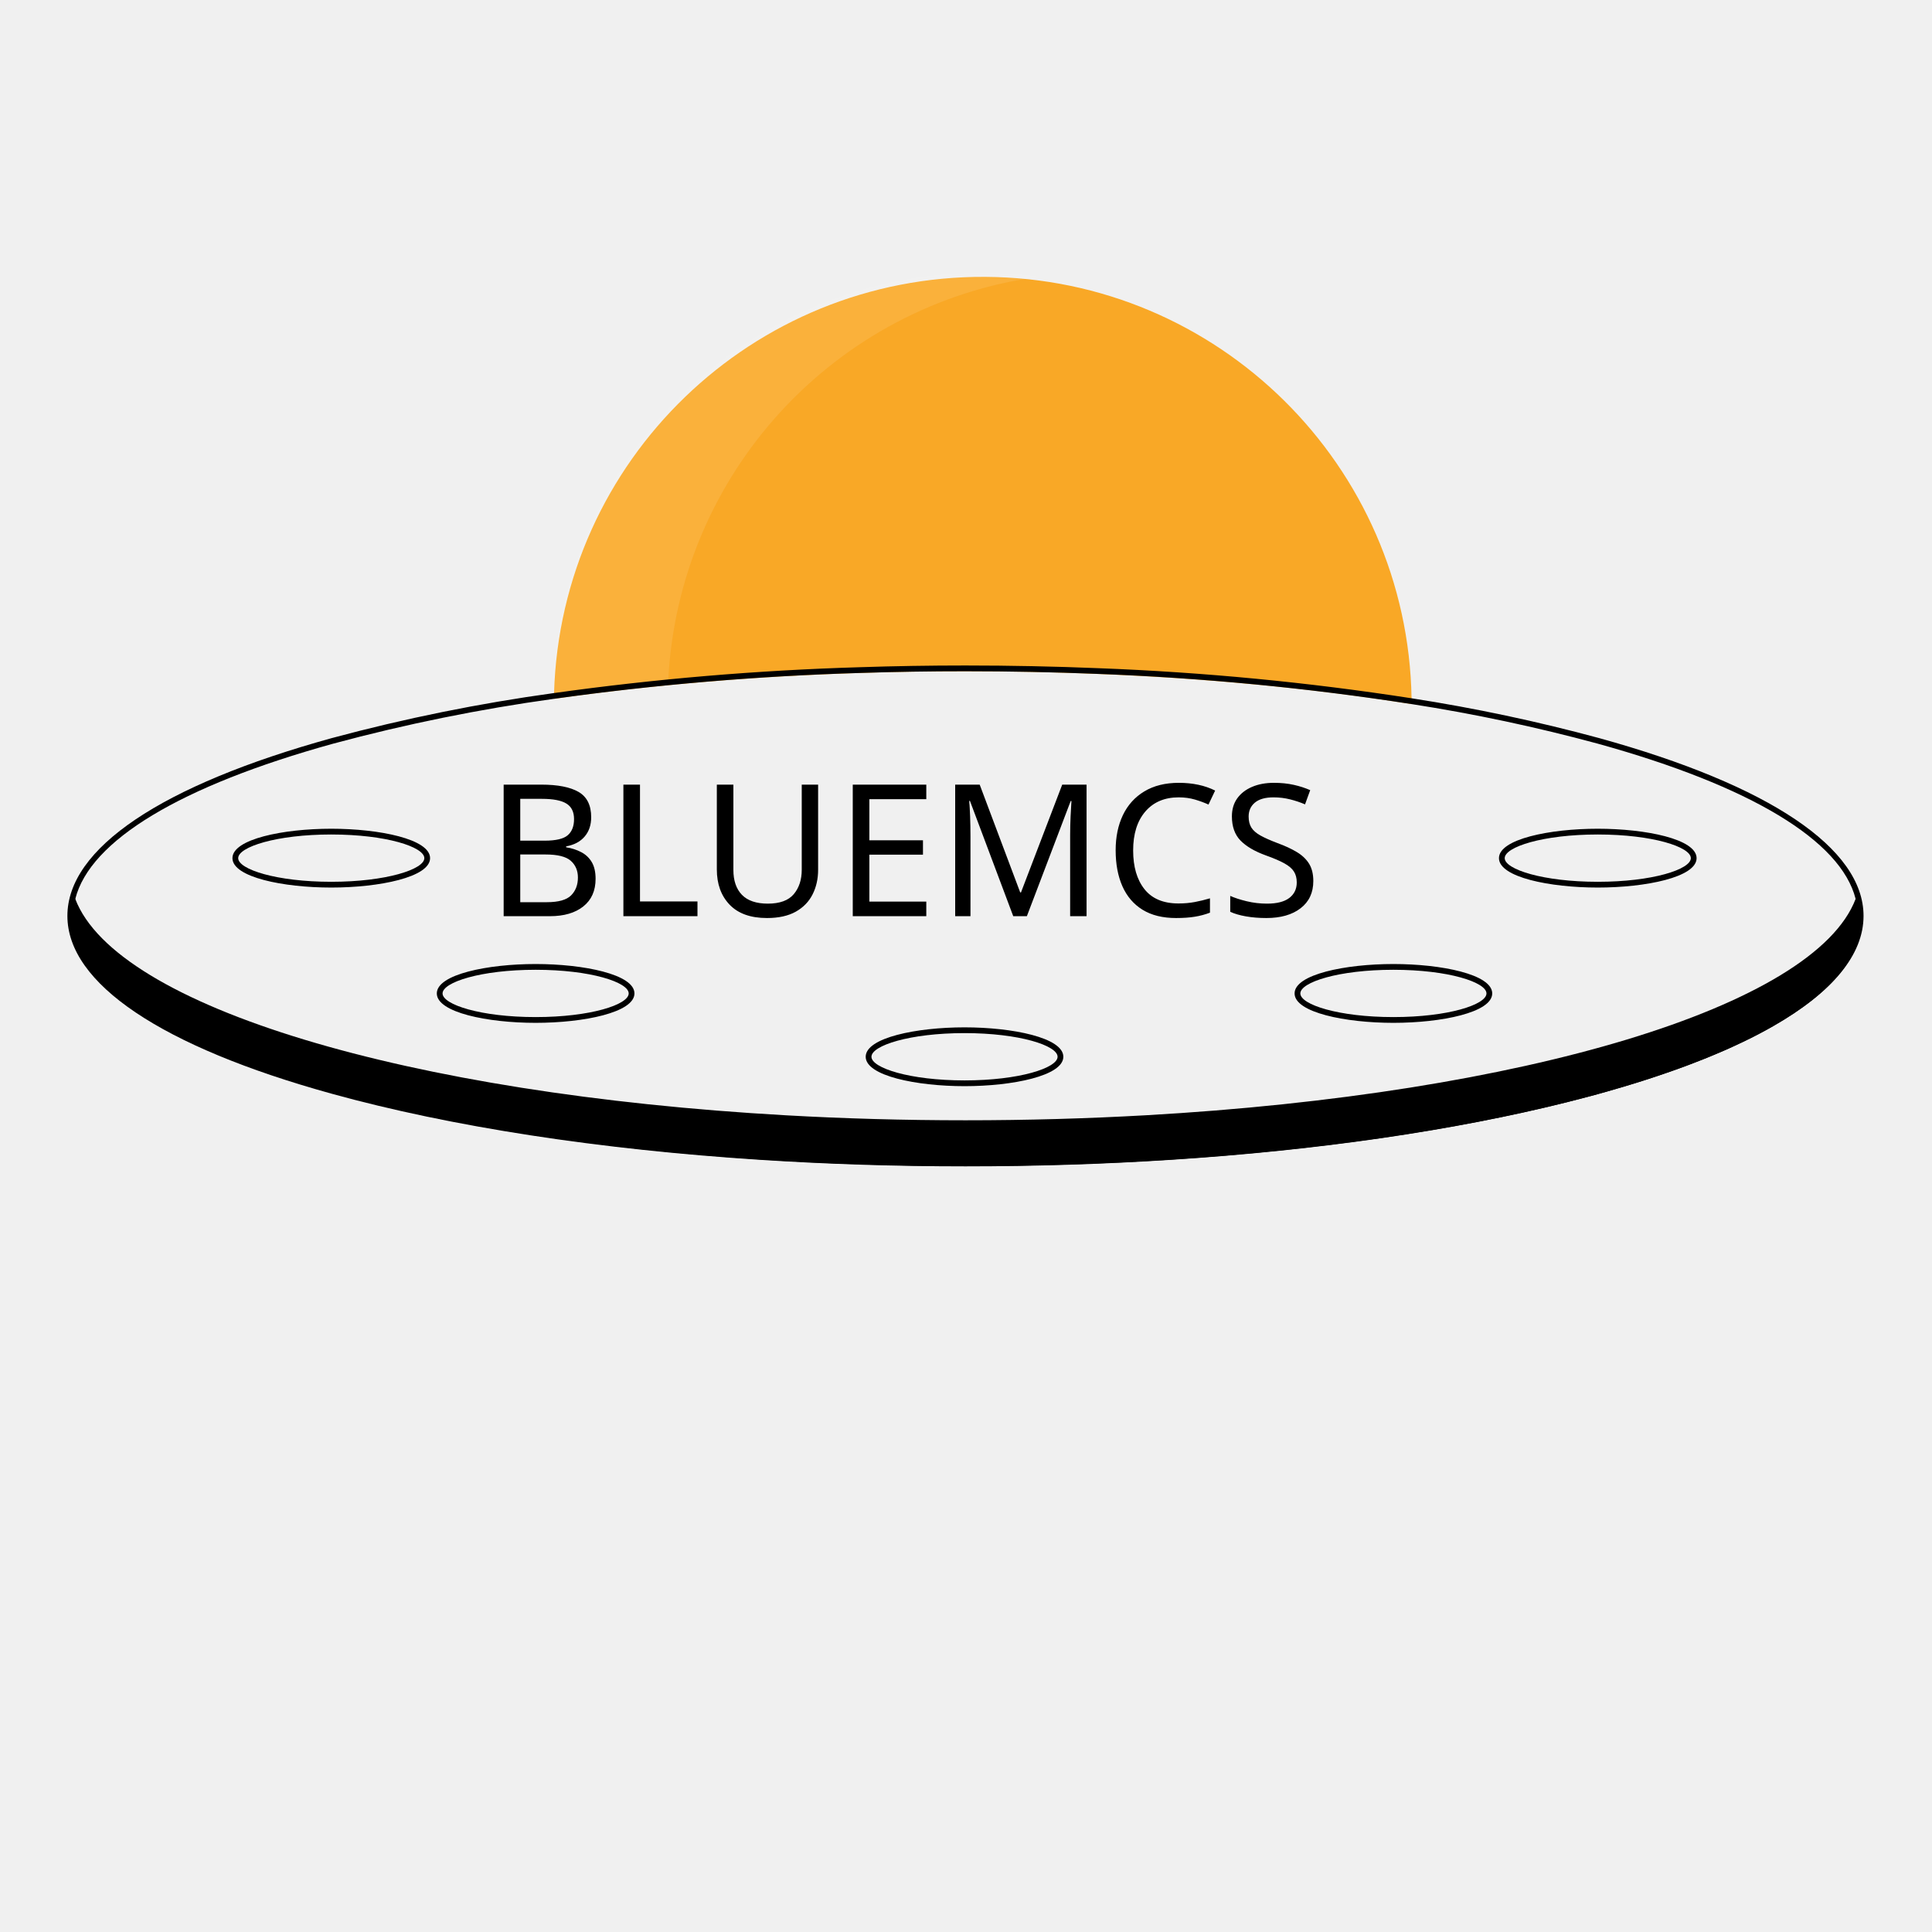
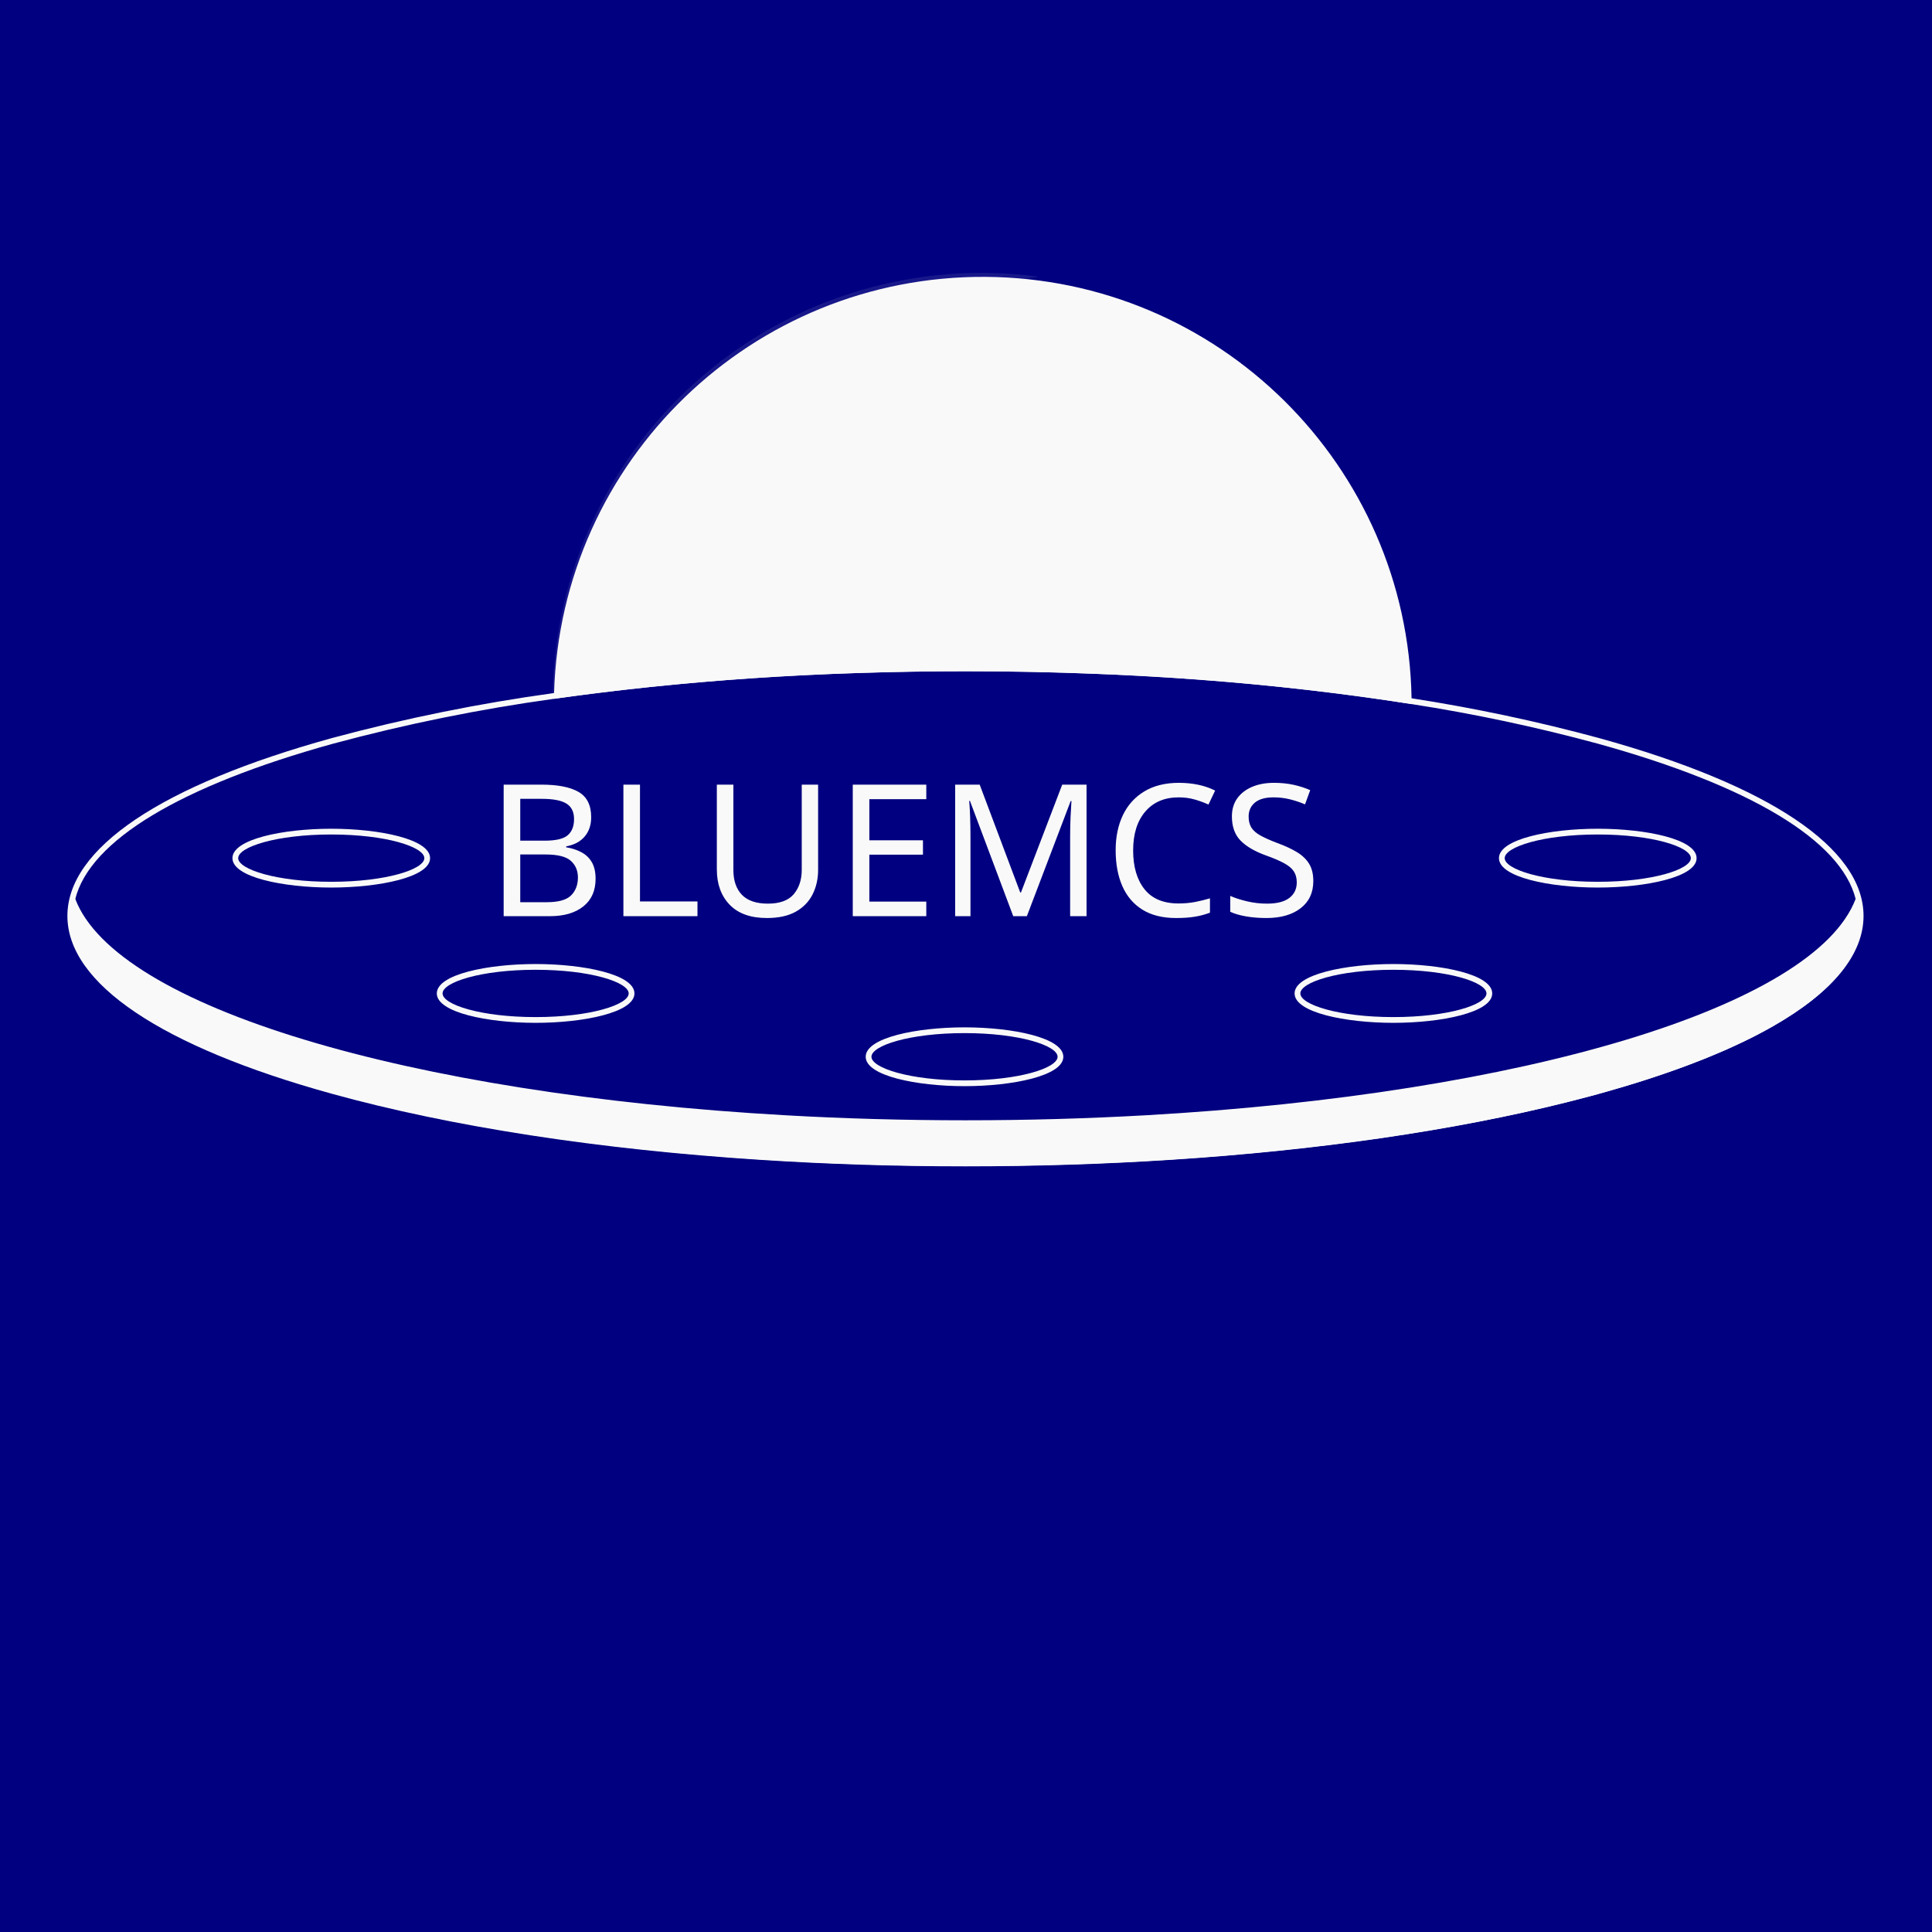
<svg xmlns="http://www.w3.org/2000/svg" width="200" height="200" viewBox="0 0 200 200" version="1.1" id="svg15">
  <defs id="defs15" />
-   <g id="g16" transform="matrix(0.2979747,0,0,0.2979747,288.6945,55.5406)">
-     <path d="m -478.442,58.216 c -46.62,-7.44 -99.71,-11.41 -155,-11.41 -50.6,0 -99.35,3.32 -142.98,9.58 0.01,-0.67 0.02,-1.34 0.05,-2.01 a 148.999,148.999 0 0 1 297.91,1.82 c 0.01,0.68 0.02,1.35 0.02,2.02 z" fill="#f9a826" id="path1-3" />
-     <g opacity="0.1" id="g2" transform="translate(-945.4416,-91.58796)">
-       <path d="M 601.285,82.144 A 149.047,149.047 0 0 0 432.353,225.373 c -0.03,0.67 -0.04,1.34 -0.05,2.01 12.962,-1.86 26.385,-3.454 40.165,-4.784 A 149.022,149.022 0 0 1 601.285,82.144 Z" transform="translate(-263.7342,-80.80301)" fill="#ffffff" id="path2-9" />
+   <rect style="fill:#000080" id="rect1" width="212.911" height="212.48" x="-1.296" y="-0.432" />
+   <g id="g16" transform="matrix(0.2979747,0,0,0.2979747,288.6945,55.5406)" style="fill:#f9f9f9">
+     <path d="m -478.442,58.216 c -46.62,-7.44 -99.71,-11.41 -155,-11.41 -50.6,0 -99.35,3.32 -142.98,9.58 0.01,-0.67 0.02,-1.34 0.05,-2.01 a 148.999,148.999 0 0 1 297.91,1.82 c 0.01,0.68 0.02,1.35 0.02,2.02 z" fill="#f9a826" id="path1-3" style="fill:#f9f9f9" />
+     <g opacity="0.1" id="g2" transform="translate(-945.4416,-91.58796)" style="fill:#f9f9f9">
+       <path d="M 601.285,82.144 A 149.047,149.047 0 0 0 432.353,225.373 c -0.03,0.67 -0.04,1.34 -0.05,2.01 12.962,-1.86 26.385,-3.454 40.165,-4.784 A 149.022,149.022 0 0 1 601.285,82.144 Z" transform="translate(-263.7342,-80.80301)" fill="#ffffff" id="path2-9" style="fill:#f9f9f9" />
    </g>
-     <path d="m -413.261,70.036 a 600.121,600.121 0 0 0 -65.2,-13.84 943.364,943.364 0 0 0 -108.74,-10.45 c -15.17,-0.62 -30.62,-0.94 -46.24,-0.94 -12.38,0 -24.66,0.2 -36.77,0.6 a 973.29,973.29 0 0 0 -106.16,8.97 624.292,624.292 0 0 0 -77.25,15.66 c -59.21,16.37 -91.82,38.31 -91.82,61.77 0,23.46 32.61,45.4 91.82,61.77 41.64,11.52 92.98,19.37 148.92,22.97 23.09,1.5 46.96,2.26 71.26,2.26 24.38,0 48.33,-0.77 71.49,-2.27 50.91,-3.29 98.01,-10.1 137.43,-20 0.21,-0.06 0.41,-0.11 0.62,-0.16 2.66,-0.66 5.28,-1.35 7.87,-2.04 0.93,-0.26 1.85,-0.51 2.77,-0.76 a 0.978,0.978 0 0 1 0.16,-0.05 c 0.88,-0.24 1.75,-0.49 2.62,-0.73 1.74,-0.5 3.46,-0.99 5.15,-1.5 0.08,-0.02 0.15,-0.04 0.22,-0.06 1.47,-0.44 2.91,-0.88 4.34,-1.32 1.17,-0.37 2.33,-0.73 3.48,-1.1 q 1.261,-0.405 2.49,-0.81 c 0.6,-0.2 1.19,-0.39 1.77,-0.59 0.79,-0.26 1.58,-0.53 2.36,-0.8 0.33,-0.11 0.66,-0.22 0.98,-0.34 0.75,-0.25 1.48,-0.51 2.21,-0.77 0.79,-0.28 1.58,-0.57 2.36,-0.85 0.65,-0.23 1.3,-0.47 1.94,-0.71 0.54,-0.21 1.07,-0.41 1.61,-0.61 1.47,-0.55 2.91,-1.12 4.33,-1.68 0.71,-0.29 1.42,-0.57 2.12,-0.86 0.69,-0.28 1.39,-0.57 2.07,-0.86 q 1.679,-0.705 3.3,-1.41 c 0.52,-0.24 1.05,-0.47 1.56,-0.69 0.39,-0.18 0.77,-0.35 1.16,-0.53 0.28,-0.12 0.56,-0.25 0.83,-0.38 1.01,-0.46 2.01,-0.93 2.99,-1.4 q 5.64,-2.7 10.53,-5.52 c 20.45,-11.71 31.24,-24.7 31.24,-38.2 -6e-5,-23.46 -32.61,-45.4 -91.82,-61.77 z m -0.54,121.62 c -41.69,11.53 -93.17,19.38 -149.26,22.95 -22.81,1.45 -46.39,2.2 -70.38,2.2 -23.91,0 -47.41,-0.74 -70.15,-2.19 -56.18,-3.56 -107.74,-11.41 -149.49,-22.96 -58.27,-16.12 -90.36,-37.37 -90.36,-59.85 a 24.118,24.118 0 0 1 0.74,-5.89 c 5.1,-20.28 36.47,-39.26 89.62,-53.96 a 623.806,623.806 0 0 1 76.66,-15.57 976.027,976.027 0 0 1 106.8,-9 q 17.881,-0.585 36.18,-0.58 c 15.41,0 30.65,0.31 45.63,0.91 a 941.367,941.367 0 0 1 109.37,10.5 598.858,598.858 0 0 1 64.64,13.74 c 53.14,14.7 84.5,33.67 89.61,53.94 a 23.822,23.822 0 0 1 0.75,5.91 c 0,22.48 -32.09,43.73 -90.36,59.85 z" fill="#3f3d56" id="path3-9" style="fill:#000000" />
-     <path d="m -322.011,132.716 c 0,13.36 -11.01,26 -30.67,37.29 -3.27,1.88 -6.79,3.72 -10.53,5.52 -0.98,0.47 -1.98,0.94 -2.99,1.4 -0.27,0.13 -0.55,0.26 -0.83,0.38 -0.39,0.18 -0.77,0.35 -1.16,0.53 -0.51,0.22 -1.04,0.45 -1.56,0.69 q -1.62,0.705 -3.3,1.41 c -0.68,0.29 -1.38,0.58 -2.07,0.86 -0.7,0.29 -1.41,0.57 -2.12,0.86 -1.42,0.56 -2.86,1.13 -4.33,1.68 -0.54,0.2 -1.07,0.4 -1.61,0.61 -0.64,0.24 -1.29,0.48 -1.94,0.71 -0.78,0.28 -1.57,0.57 -2.36,0.85 -0.73,0.26 -1.46,0.52 -2.21,0.77 -0.32,0.12 -0.65,0.23 -0.98,0.34 -0.78,0.27 -1.57,0.54 -2.36,0.8 -0.58,0.2 -1.17,0.39 -1.77,0.59 q -1.23,0.405 -2.49,0.81 c -1.15,0.37 -2.31,0.73 -3.48,1.1 -1.43,0.44 -2.87,0.88 -4.34,1.32 -0.07,0.02 -0.14,0.04 -0.22,0.06 -1.69,0.51 -3.41,1 -5.15,1.5 -0.87,0.24 -1.74,0.49 -2.62,0.73 a 0.978,0.978 0 0 0 -0.16,0.05 c -0.92,0.25 -1.84,0.5 -2.77,0.76 -2.58,0.68 -5.21,1.37 -7.87,2.04 -0.21,0.05 -0.41,0.1 -0.62,0.16 -38.35,9.58 -85.4,16.56 -137.47,19.93 -22.81,1.47 -46.59,2.25 -71.02,2.25 -24.65,0 -48.63,-0.79 -71.62,-2.29 -137.24,-8.95 -239.38,-43.03 -239.38,-83.71 a 25.072,25.072 0 0 1 1.12,-7.3 c 0.06,0.17 0.12,0.33 0.19,0.5 14.27,37.48 115.54,67.77 246.94,75.16 20.13,1.14 40.98,1.73 62.32,1.73 21.43,0 42.36,-0.6 62.57,-1.74 131.29,-7.42 232.46,-37.72 246.68,-75.17 q 0.36,-0.9 0.63,-1.8 a 25.305,25.305 0 0 1 1.55,8.62 z" fill="#3f3d56" id="path4-7" style="fill:#000000" />
-     <path d="m -853.772,121.952 c -16.643,0 -34.331,-3.581 -34.331,-10.217 0,-6.636 17.688,-10.217 34.331,-10.217 16.643,0 34.331,3.581 34.331,10.217 0,6.636 -17.688,10.217 -34.331,10.217 z m 0,-18.434 c -19.053,0 -32.331,4.331 -32.331,8.217 0,3.886 13.278,8.217 32.331,8.217 19.053,0 32.331,-4.331 32.331,-8.217 0,-3.886 -13.278,-8.217 -32.331,-8.217 z" fill="#3f3d56" id="path5-0" style="fill:#000000" />
-     <path d="m -782.772,168.952 c -16.643,0 -34.331,-3.581 -34.331,-10.217 0,-6.636 17.688,-10.217 34.331,-10.217 16.643,0 34.331,3.581 34.331,10.217 0,6.636 -17.688,10.217 -34.331,10.217 z m 0,-18.434 c -19.053,0 -32.331,4.331 -32.331,8.217 0,3.886 13.278,8.217 32.331,8.217 19.053,0 32.331,-4.331 32.331,-8.217 0,-3.886 -13.278,-8.217 -32.331,-8.217 z" fill="#3f3d56" id="path6-3" style="fill:#000000" />
-     <path d="m -413.772,121.952 c -16.643,0 -34.331,-3.581 -34.331,-10.217 0,-6.636 17.688,-10.217 34.331,-10.217 16.643,0 34.331,3.581 34.331,10.217 0,6.636 -17.688,10.217 -34.331,10.217 z m 0,-18.434 c -19.053,0 -32.331,4.331 -32.331,8.217 0,3.886 13.278,8.217 32.331,8.217 19.053,0 32.331,-4.331 32.331,-8.217 0,-3.886 -13.278,-8.217 -32.331,-8.217 z" fill="#3f3d56" id="path7-9" style="fill:#000000" />
-     <path d="m -484.772,168.952 c -16.643,0 -34.331,-3.581 -34.331,-10.217 0,-6.636 17.688,-10.217 34.331,-10.217 16.643,0 34.331,3.581 34.331,10.217 0,6.636 -17.688,10.217 -34.331,10.217 z m 0,-18.434 c -19.053,0 -32.331,4.331 -32.331,8.217 0,3.886 13.278,8.217 32.331,8.217 19.053,0 32.331,-4.331 32.331,-8.217 0,-3.886 -13.278,-8.217 -32.331,-8.217 z" fill="#3f3d56" id="path8-8" style="fill:#000000" />
-     <path d="m -633.772,190.952 c -16.643,0 -34.331,-3.581 -34.331,-10.217 0,-6.636 17.688,-10.217 34.331,-10.217 16.643,0 34.331,3.581 34.331,10.217 0,6.636 -17.688,10.217 -34.331,10.217 z m 0,-18.434 c -19.053,0 -32.331,4.331 -32.331,8.217 0,3.886 13.278,8.217 32.331,8.217 19.053,0 32.331,-4.331 32.331,-8.217 0,-3.886 -13.278,-8.217 -32.331,-8.217 z" fill="#3f3d56" id="path9-6" style="fill:#000000" />
-     <text xml:space="preserve" style="font-size:64px;font-family:Nasalization;-inkscape-font-specification:Nasalization;fill:#000000" x="-800.082" y="131.9" id="text28">
+     <path d="m -413.261,70.036 a 600.121,600.121 0 0 0 -65.2,-13.84 943.364,943.364 0 0 0 -108.74,-10.45 c -15.17,-0.62 -30.62,-0.94 -46.24,-0.94 -12.38,0 -24.66,0.2 -36.77,0.6 a 973.29,973.29 0 0 0 -106.16,8.97 624.292,624.292 0 0 0 -77.25,15.66 c -59.21,16.37 -91.82,38.31 -91.82,61.77 0,23.46 32.61,45.4 91.82,61.77 41.64,11.52 92.98,19.37 148.92,22.97 23.09,1.5 46.96,2.26 71.26,2.26 24.38,0 48.33,-0.77 71.49,-2.27 50.91,-3.29 98.01,-10.1 137.43,-20 0.21,-0.06 0.41,-0.11 0.62,-0.16 2.66,-0.66 5.28,-1.35 7.87,-2.04 0.93,-0.26 1.85,-0.51 2.77,-0.76 a 0.978,0.978 0 0 1 0.16,-0.05 c 0.88,-0.24 1.75,-0.49 2.62,-0.73 1.74,-0.5 3.46,-0.99 5.15,-1.5 0.08,-0.02 0.15,-0.04 0.22,-0.06 1.47,-0.44 2.91,-0.88 4.34,-1.32 1.17,-0.37 2.33,-0.73 3.48,-1.1 q 1.261,-0.405 2.49,-0.81 c 0.6,-0.2 1.19,-0.39 1.77,-0.59 0.79,-0.26 1.58,-0.53 2.36,-0.8 0.33,-0.11 0.66,-0.22 0.98,-0.34 0.75,-0.25 1.48,-0.51 2.21,-0.77 0.79,-0.28 1.58,-0.57 2.36,-0.85 0.65,-0.23 1.3,-0.47 1.94,-0.71 0.54,-0.21 1.07,-0.41 1.61,-0.61 1.47,-0.55 2.91,-1.12 4.33,-1.68 0.71,-0.29 1.42,-0.57 2.12,-0.86 0.69,-0.28 1.39,-0.57 2.07,-0.86 q 1.679,-0.705 3.3,-1.41 c 0.52,-0.24 1.05,-0.47 1.56,-0.69 0.39,-0.18 0.77,-0.35 1.16,-0.53 0.28,-0.12 0.56,-0.25 0.83,-0.38 1.01,-0.46 2.01,-0.93 2.99,-1.4 q 5.64,-2.7 10.53,-5.52 c 20.45,-11.71 31.24,-24.7 31.24,-38.2 -6e-5,-23.46 -32.61,-45.4 -91.82,-61.77 z m -0.54,121.62 c -41.69,11.53 -93.17,19.38 -149.26,22.95 -22.81,1.45 -46.39,2.2 -70.38,2.2 -23.91,0 -47.41,-0.74 -70.15,-2.19 -56.18,-3.56 -107.74,-11.41 -149.49,-22.96 -58.27,-16.12 -90.36,-37.37 -90.36,-59.85 a 24.118,24.118 0 0 1 0.74,-5.89 c 5.1,-20.28 36.47,-39.26 89.62,-53.96 a 623.806,623.806 0 0 1 76.66,-15.57 976.027,976.027 0 0 1 106.8,-9 q 17.881,-0.585 36.18,-0.58 c 15.41,0 30.65,0.31 45.63,0.91 a 941.367,941.367 0 0 1 109.37,10.5 598.858,598.858 0 0 1 64.64,13.74 c 53.14,14.7 84.5,33.67 89.61,53.94 a 23.822,23.822 0 0 1 0.75,5.91 c 0,22.48 -32.09,43.73 -90.36,59.85 z" fill="#3f3d56" id="path3-9" style="fill:#f9f9f9" />
+     <path d="m -322.011,132.716 c 0,13.36 -11.01,26 -30.67,37.29 -3.27,1.88 -6.79,3.72 -10.53,5.52 -0.98,0.47 -1.98,0.94 -2.99,1.4 -0.27,0.13 -0.55,0.26 -0.83,0.38 -0.39,0.18 -0.77,0.35 -1.16,0.53 -0.51,0.22 -1.04,0.45 -1.56,0.69 q -1.62,0.705 -3.3,1.41 c -0.68,0.29 -1.38,0.58 -2.07,0.86 -0.7,0.29 -1.41,0.57 -2.12,0.86 -1.42,0.56 -2.86,1.13 -4.33,1.68 -0.54,0.2 -1.07,0.4 -1.61,0.61 -0.64,0.24 -1.29,0.48 -1.94,0.71 -0.78,0.28 -1.57,0.57 -2.36,0.85 -0.73,0.26 -1.46,0.52 -2.21,0.77 -0.32,0.12 -0.65,0.23 -0.98,0.34 -0.78,0.27 -1.57,0.54 -2.36,0.8 -0.58,0.2 -1.17,0.39 -1.77,0.59 q -1.23,0.405 -2.49,0.81 c -1.15,0.37 -2.31,0.73 -3.48,1.1 -1.43,0.44 -2.87,0.88 -4.34,1.32 -0.07,0.02 -0.14,0.04 -0.22,0.06 -1.69,0.51 -3.41,1 -5.15,1.5 -0.87,0.24 -1.74,0.49 -2.62,0.73 a 0.978,0.978 0 0 0 -0.16,0.05 c -0.92,0.25 -1.84,0.5 -2.77,0.76 -2.58,0.68 -5.21,1.37 -7.87,2.04 -0.21,0.05 -0.41,0.1 -0.62,0.16 -38.35,9.58 -85.4,16.56 -137.47,19.93 -22.81,1.47 -46.59,2.25 -71.02,2.25 -24.65,0 -48.63,-0.79 -71.62,-2.29 -137.24,-8.95 -239.38,-43.03 -239.38,-83.71 a 25.072,25.072 0 0 1 1.12,-7.3 c 0.06,0.17 0.12,0.33 0.19,0.5 14.27,37.48 115.54,67.77 246.94,75.16 20.13,1.14 40.98,1.73 62.32,1.73 21.43,0 42.36,-0.6 62.57,-1.74 131.29,-7.42 232.46,-37.72 246.68,-75.17 q 0.36,-0.9 0.63,-1.8 a 25.305,25.305 0 0 1 1.55,8.62 z" fill="#3f3d56" id="path4-7" style="fill:#f9f9f9" />
+     <path d="m -853.772,121.952 c -16.643,0 -34.331,-3.581 -34.331,-10.217 0,-6.636 17.688,-10.217 34.331,-10.217 16.643,0 34.331,3.581 34.331,10.217 0,6.636 -17.688,10.217 -34.331,10.217 z m 0,-18.434 c -19.053,0 -32.331,4.331 -32.331,8.217 0,3.886 13.278,8.217 32.331,8.217 19.053,0 32.331,-4.331 32.331,-8.217 0,-3.886 -13.278,-8.217 -32.331,-8.217 z" fill="#3f3d56" id="path5-0" style="fill:#f9f9f9" />
+     <path d="m -782.772,168.952 c -16.643,0 -34.331,-3.581 -34.331,-10.217 0,-6.636 17.688,-10.217 34.331,-10.217 16.643,0 34.331,3.581 34.331,10.217 0,6.636 -17.688,10.217 -34.331,10.217 z m 0,-18.434 c -19.053,0 -32.331,4.331 -32.331,8.217 0,3.886 13.278,8.217 32.331,8.217 19.053,0 32.331,-4.331 32.331,-8.217 0,-3.886 -13.278,-8.217 -32.331,-8.217 z" fill="#3f3d56" id="path6-3" style="fill:#f9f9f9" />
+     <path d="m -413.772,121.952 c -16.643,0 -34.331,-3.581 -34.331,-10.217 0,-6.636 17.688,-10.217 34.331,-10.217 16.643,0 34.331,3.581 34.331,10.217 0,6.636 -17.688,10.217 -34.331,10.217 z m 0,-18.434 c -19.053,0 -32.331,4.331 -32.331,8.217 0,3.886 13.278,8.217 32.331,8.217 19.053,0 32.331,-4.331 32.331,-8.217 0,-3.886 -13.278,-8.217 -32.331,-8.217 z" fill="#3f3d56" id="path7-9" style="fill:#f9f9f9" />
+     <path d="m -484.772,168.952 c -16.643,0 -34.331,-3.581 -34.331,-10.217 0,-6.636 17.688,-10.217 34.331,-10.217 16.643,0 34.331,3.581 34.331,10.217 0,6.636 -17.688,10.217 -34.331,10.217 z m 0,-18.434 c -19.053,0 -32.331,4.331 -32.331,8.217 0,3.886 13.278,8.217 32.331,8.217 19.053,0 32.331,-4.331 32.331,-8.217 0,-3.886 -13.278,-8.217 -32.331,-8.217 z" fill="#3f3d56" id="path8-8" style="fill:#f9f9f9" />
+     <path d="m -633.772,190.952 c -16.643,0 -34.331,-3.581 -34.331,-10.217 0,-6.636 17.688,-10.217 34.331,-10.217 16.643,0 34.331,3.581 34.331,10.217 0,6.636 -17.688,10.217 -34.331,10.217 z m 0,-18.434 c -19.053,0 -32.331,4.331 -32.331,8.217 0,3.886 13.278,8.217 32.331,8.217 19.053,0 32.331,-4.331 32.331,-8.217 0,-3.886 -13.278,-8.217 -32.331,-8.217 z" fill="#3f3d56" id="path9-6" style="fill:#f9f9f9" />
+     <text xml:space="preserve" style="font-size:64px;font-family:Nasalization;-inkscape-font-specification:Nasalization;fill:#f9f9f9" x="-800.082" y="131.9" id="text28">
      <tspan id="tspan28" x="-800.082" y="131.9">BLUEMCS</tspan>
    </text>
  </g>
</svg>
